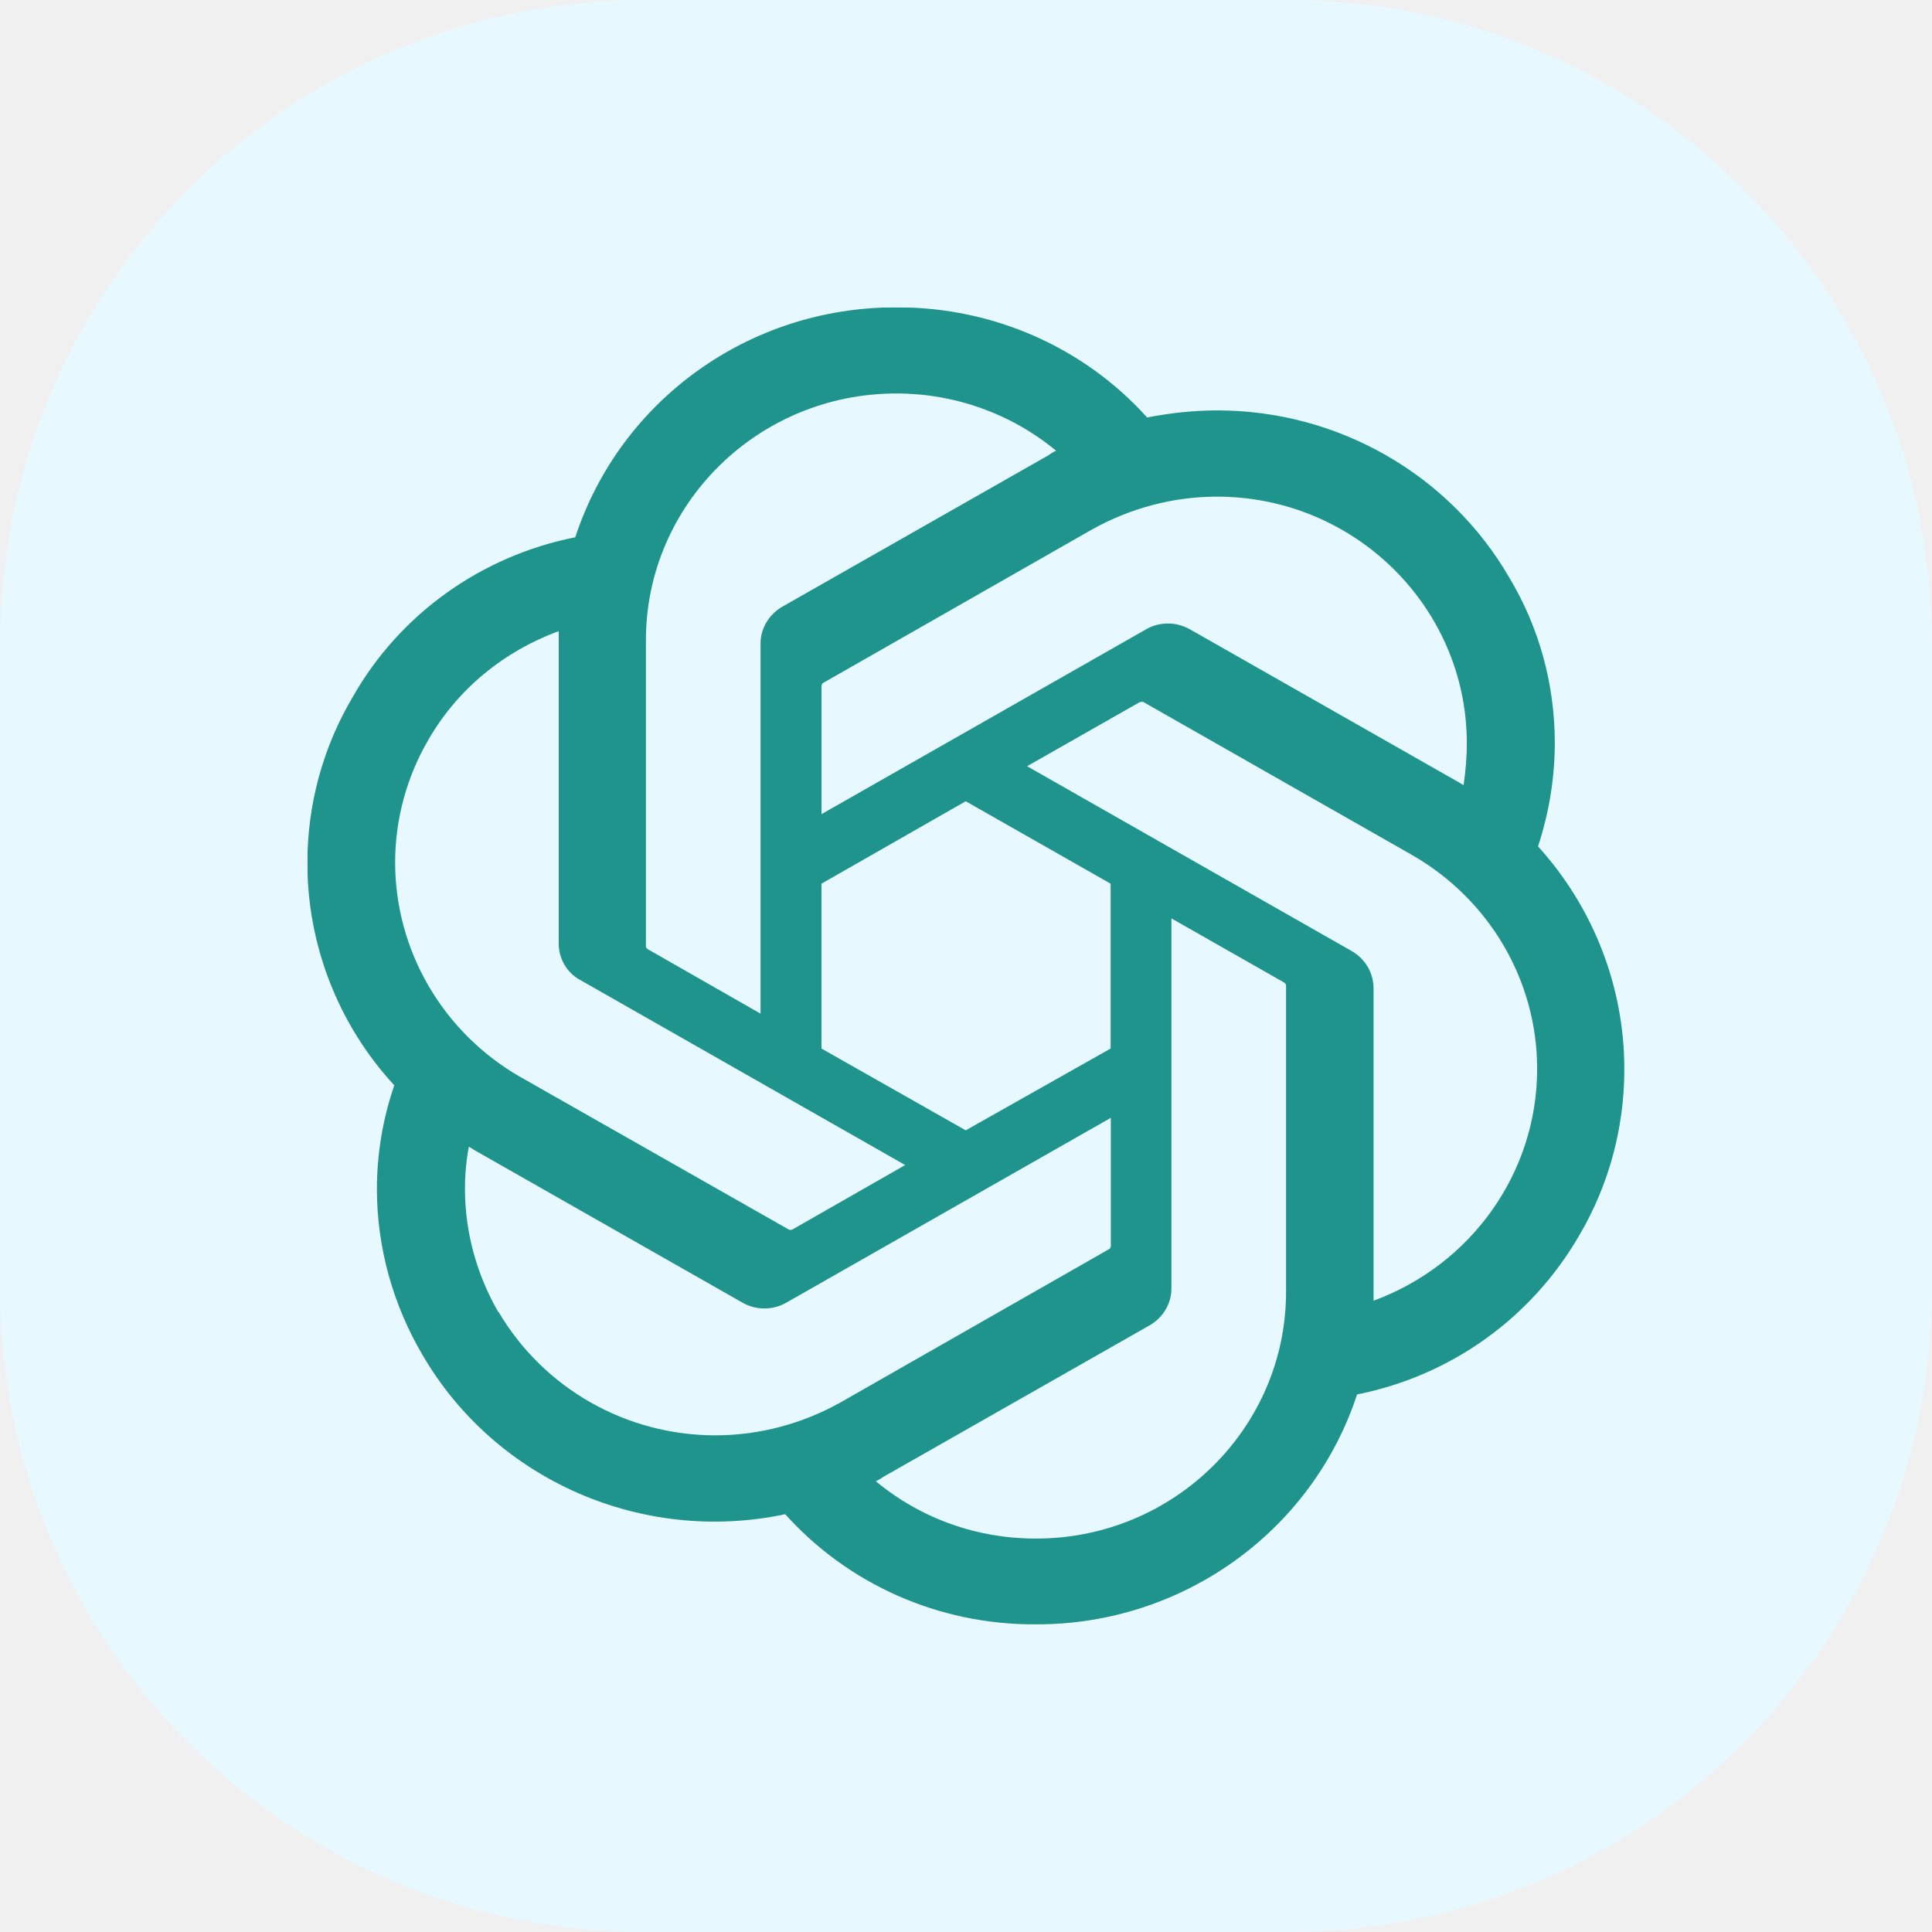
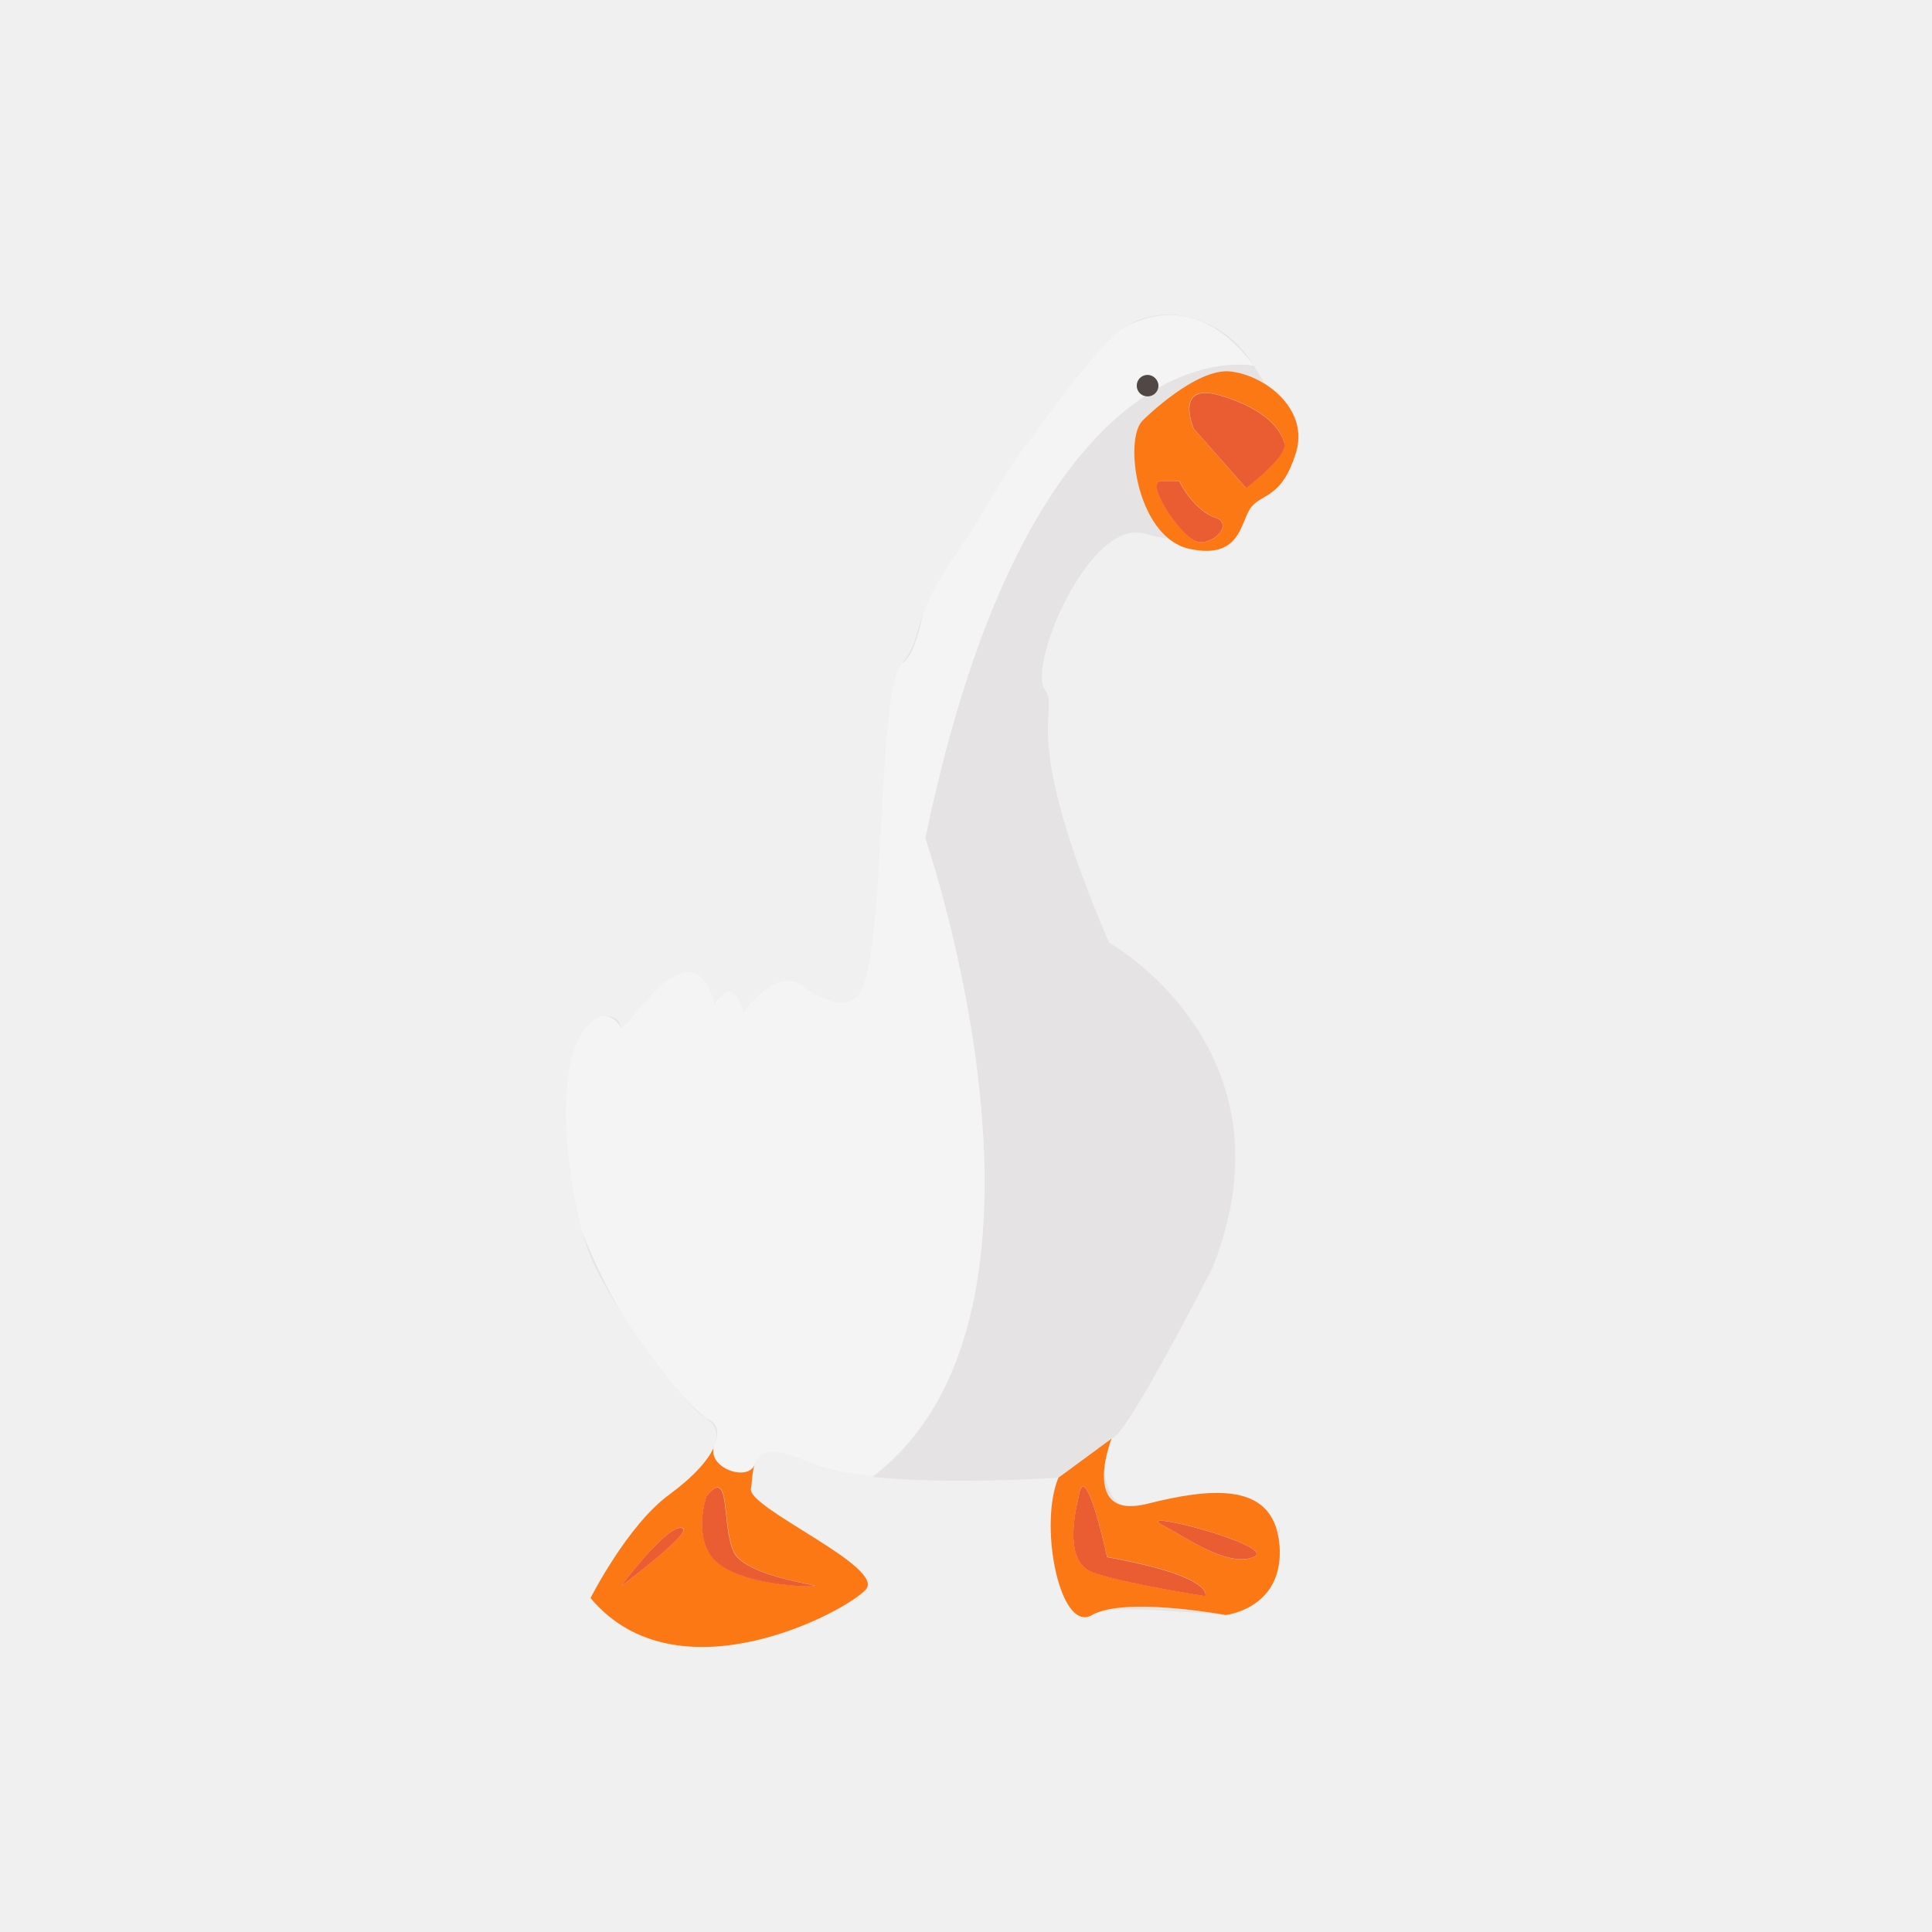
- <svg xmlns="http://www.w3.org/2000/svg" xmlns:xlink="http://www.w3.org/1999/xlink" width="30" height="30" fill="none" viewBox="0 0 30 30">
-   <defs>
-     <rect id="path_0" width="30" height="30" x="0" y="0" />
-     <rect id="path_1" width="20.455" height="20.455" x="0" y="0" />
-   </defs>
-   <g opacity="1" transform="translate(0 0) rotate(0 15 15)">
-     <rect width="30" height="30" x="0" y="0" fill="#E7F8FF" opacity="1" rx="10" transform="translate(0 0) rotate(0 15 15)" />
-     <mask id="bg-mask-0" fill="#fff">
-       <use xlink:href="#path_0" />
-     </mask>
-     <g mask="url(#bg-mask-0)">
-       <g opacity="1" transform="translate(4.772727 4.772727) rotate(0 10.22727 10.22727)">
-         <mask id="bg-mask-1" fill="#fff">
-           <use xlink:href="#path_1" />
-         </mask>
-         <g mask="url(#bg-mask-1)">
-           <path id="分组 1" fill-rule="evenodd" style="fill:#1f948c" d="M19.11 8.37L19.11 8.37C19.28 7.85 19.37 7.31 19.37 6.76C19.37 5.86 19.13 4.97 18.66 4.19C17.73 2.59 16 1.6 14.13 1.6C13.76 1.6 13.4 1.64 13.04 1.71C12.06 0.62 10.65 0 9.17 0L9.14 0L9.13 0C6.86 0 4.86 1.44 4.16 3.57C2.7 3.86 1.44 4.76 0.71 6.04C0.24 6.83 0 7.72 0 8.63C0 9.9 0.48 11.14 1.35 12.08C1.17 12.6 1.08 13.15 1.08 13.69C1.08 14.6 1.33 15.49 1.79 16.27C2.92 18.21 5.2 19.21 7.42 18.74C8.4 19.83 9.8 20.45 11.28 20.45L11.31 20.45L11.33 20.45C13.59 20.45 15.6 19.01 16.3 16.88C17.76 16.59 19.01 15.69 19.75 14.41C20.21 13.63 20.45 12.74 20.45 11.83C20.45 10.55 19.97 9.32 19.11 8.37Z M8.947 18.158C8.907 18.188 8.867 18.208 8.827 18.228C9.527 18.808 10.397 19.118 11.307 19.118L11.317 19.118C13.457 19.118 15.197 17.398 15.197 15.288L15.197 10.528C15.197 10.508 15.177 10.488 15.157 10.478L13.417 9.488L13.417 15.238C13.417 15.468 13.287 15.688 13.077 15.808L8.947 18.158Z M8.277 17.005L12.447 14.625C12.466 14.615 12.476 14.595 12.476 14.575L12.476 14.575L12.476 12.585L7.437 15.455C7.227 15.575 6.967 15.575 6.757 15.455L2.627 13.105C2.587 13.085 2.537 13.045 2.507 13.035C2.467 13.245 2.447 13.465 2.447 13.685C2.447 14.355 2.627 15.015 2.967 15.605L2.967 15.595C3.667 16.785 4.947 17.515 6.337 17.515C7.017 17.515 7.687 17.335 8.277 17.005Z M3.903 5.168C3.903 5.128 3.903 5.068 3.903 5.028C3.053 5.338 2.333 5.928 1.883 6.708L1.883 6.708C1.543 7.288 1.363 7.948 1.363 8.618C1.363 9.988 2.103 11.258 3.303 11.948L7.473 14.318C7.493 14.328 7.513 14.328 7.533 14.318L9.283 13.318L4.243 10.448C4.033 10.338 3.903 10.118 3.903 9.878L3.903 9.878L3.903 5.168Z M17.156 8.505L12.976 6.125C12.956 6.125 12.936 6.125 12.916 6.135L11.176 7.125L16.216 9.995C16.426 10.115 16.556 10.335 16.556 10.575C16.556 10.575 16.556 10.575 16.556 10.575L16.556 15.425C18.076 14.865 19.096 13.435 19.096 11.825C19.096 10.455 18.356 9.195 17.156 8.505Z M8.014 5.829C7.994 5.839 7.984 5.859 7.984 5.879L7.984 5.879L7.984 7.869L13.024 4.999C13.124 4.939 13.244 4.909 13.364 4.909C13.484 4.909 13.594 4.939 13.704 4.999L17.834 7.349C17.874 7.369 17.914 7.399 17.954 7.419L17.954 7.419C17.984 7.209 18.004 6.989 18.004 6.769C18.004 4.659 16.264 2.939 14.124 2.939C13.444 2.939 12.774 3.119 12.184 3.449L8.014 5.829Z M9.147 1.337C6.997 1.337 5.257 3.057 5.257 5.167L5.257 9.927C5.257 9.947 5.277 9.957 5.287 9.967L7.037 10.967L7.037 5.227L7.037 5.217C7.037 4.987 7.167 4.767 7.377 4.647L11.507 2.297C11.547 2.267 11.597 2.237 11.627 2.227C10.927 1.647 10.047 1.337 9.147 1.337Z M7.983 11.509L10.223 12.779L12.473 11.509L12.473 8.949L10.223 7.669L7.983 8.949L7.983 11.509Z" opacity="1" transform="translate(0 0) rotate(0 10.22727 10.22727)" />
-         </g>
-       </g>
-     </g>
-   </g>
+ <svg xmlns="http://www.w3.org/2000/svg" t="1725717895944" class="icon" viewBox="0 0 1024 1024" version="1.1" p-id="5615" width="30" height="30">
+   <path d="M664.5 193.8c-14.7-24.7-45.5-34.6-67.9-20.7 22.5-11.1 45.9-8.4 67.9 20.7zM329.1 544.6c-0.7-6.7-9.3-6.3-9.3-6.3-0.3 0.1-0.6 0.2-1 0.4 3.5-0.7 7 1.1 10.3 5.9zM489 326.2c-4 11.2-3.5 16.4-11.1 25.7 5.9-3.4 9.4-16.7 11.1-25.7zM313 665.9c3.5 8.3 9.2 18.6 15.8 29.1-6.8-11.7-13.6-25.3-19.8-40.9 1.3 4.6 2.7 8.6 4 11.8zM446.3 780.5c-3.8-0.8-8.2-1.8-12.8-3.2 3.8 1.2 8.1 2.3 12.8 3.2zM361.6 739.8c5.3 6 9.8 10.4 12.8 12.2 0 0-5-3.9-12.8-12.2zM341.3 531.8l7.6-8c-2.7 2.5-5.2 5.3-7.6 8zM304.6 555.4c1.3-3.3 2.7-6.1 4.2-8.5-1.6 2.4-3 5.3-4.2 8.5zM678.3 809.9c0-1.5-0.3-0.4-0.9 2.3 0.9 1.3 0.9 0.8 0.9-2.3zM578.9 856c-0.9 0.5-1.7 0.8-2.5 1 0.9 0 1.8-0.4 2.5-1zM677.4 812.2c-0.1-0.2-0.3-0.4-0.5-0.7 0.1 0.4 0.2 0.9 0.3 1.3 0.1-0.2 0.2-0.4 0.2-0.6zM657.6 853.9c-4.4 1.7-7.8 2.1-7.8 2.1 2.8 0.2 5.4-0.6 7.8-2.1z" fill="#E5E3E3" p-id="5616" />
+   <path d="M607.1 282.9c4.7 1.4 8.7 2.2 12.3 2.5-18.7-15.3-22.4-54.8-13.4-62.8 0 0 28.2-28.1 46.5-25.8 5.8 0.7 12.1 3 17.8 6.5-1.8-2.9-3.7-6.1-5.7-9.5 0 0-21.6-4.7-50.8 11.8-0.5 2.6-2.9 4.6-5.6 4.6-0.5 0-1-0.1-1.5-0.2-37.8 25-85.6 86.3-116.3 234.4 0 0 86.7 251.4-27.9 338.4 41.8 4.3 98.5 0.4 98.5 0.4l25.7-18.9c0.7-1.2 1.5-1.9 2.5-1.9 7.4 0 53.5-90.6 53.5-90.6 46-115.8-54.9-172.2-54.9-172.2-49-114.3-25.2-121.7-34.1-134.3-9-12.5 23.7-91.3 53.4-82.4zM608.3 797c-4.4 0.6-8.1 1.1-10.8 1.1-7.2 0-11.1-9.5-12.3-18.6-0.8 11 2.7 22.7 23.1 17.5zM583 854.2c12.8-3 47.7 0.5 66.7 1.8 0 0-46.4-8.6-66.7-1.8zM413.1 770.3c1.2 0.2 2.5 0.5 3.9 0.8h-0.1s-1.6-0.5-3.8-0.8z" fill="#E5E3E3" p-id="5617" />
+   <path d="M378.7 766.2c-2.9 7.6-11.5 16.8-24 26C332.5 808.4 313 847 313 847c45.9 54.9 135.2 7.4 145.9-4.5 10.7-11.9-62.6-43.1-60.9-53.4 0.7-3.9 0.6-9 2-12.9-3.6 9.6-25.9 1.6-21.3-10z m-49.6 74.5s24.2-32.2 32.2-31-32.2 31-32.2 31z m100.4 0c-12.5 0-42.4-3-52.1-15.5-9.7-12.5-2.9-32.2-2.9-32.2 13.2-16.7 7.8 15.4 14.5 29.5 6.6 14.2 53 18.2 40.5 18.2z" fill="#FC7815" p-id="5618" />
+   <path d="M374.4 752c5.3 3.2 6.5 8.1 4.3 13.9 5-11.6-4.3-13.9-4.3-13.9z" fill="#E5E3E3" p-id="5619" />
+   <path d="M490.4 444.3c30.7-148 78.5-209.3 116.3-234.4-2.5-0.6-4.3-2.9-4.3-5.5 0-3.2 2.6-5.7 5.7-5.7 3.2 0 5.7 2.6 5.7 5.7 0 0.4 0 0.8-0.1 1.2 29.2-16.5 50.8-11.8 50.8-11.8-22-29.1-45.5-31.8-67.9-20.7-3.2 2-6.2 4.4-8.9 7.3-22.3 23.8-37.1 47.5-44.5 56.4-7.4 8.9-29 46-29 46-15.7 21.6-21.9 34.4-25.2 43.3-1.7 9-5.3 22.3-11.1 25.7-13.7 16.7-7.9 155.7-22.7 175.2-8.4 11.1-27.4-2.6-27.4-2.6C412.2 509.2 394 537 394 537c-5.2-22.3-15.2-4.5-15.2-4.5-6.4-24.2-19-18.9-29.9-8.9l-7.6 8c-6.9 7.9-12 15.2-12.2 12.8-3.2-4.7-6.8-6.5-10.3-6-4 1.6-7.3 4.4-9.9 8.3-1.5 2.4-2.9 5.3-4.2 8.5-9.3 25.5-3.3 71.9 4.3 98.6 6.2 15.6 13 29.2 19.8 40.9 10.3 16.4 22.9 33.5 32.9 44.8 7.7 8.3 12.8 12.2 12.8 12.2s9.3 2.2 4.3 13.9c0 0.1 0 0.1-0.1 0.2-4.6 11.6 17.7 19.6 21.3 10.1 1.5-4.3 4.9-7.2 13-6 2.2 0.3 3.9 0.8 3.9 0.8h0.1c3.3 0.9 7.2 2.3 11.8 4.3 1.4 0.6 3 1.2 4.7 1.8 4.6 1.4 9 2.4 12.8 3.2 5 0.9 10.5 1.7 16.2 2.3 114.6-86.6 27.9-338 27.9-338z" fill="#F4F4F4" p-id="5620" />
+   <path d="M605.9 222.6c-9 8-5.3 47.5 13.4 62.8 3.2 2.6 6.9 4.6 11.1 5.5 28.2 6.1 26.9-15.5 33.1-22.5 6.1-7 15.9-4.7 23.3-28.1 5-16-4.3-29.3-16.5-36.9-5.7-3.5-12-5.8-17.8-6.5-18.4-2.4-46.6 25.7-46.6 25.7z m27.2 63.9c-8.6-4.3-26.7-31.5-17.3-31.5h9.4c0.8 2.3 8.7 16.1 19.1 19.4 10.3 3.3-2.6 16.3-11.2 12.1z m27.3-27.9l-27.8-31.5s-10.7-24.9 14-17.6c24.7 7.3 32.6 18.5 34.1 25.5 1.6 7.2-20.3 23.6-20.3 23.6zM561 783.2c-10.1 23.9-0.3 77.1 15.3 73.8 0.8-0.2 1.7-0.5 2.5-1 1.2-0.7 2.6-1.3 4.2-1.8 20.3-6.8 66.7 1.8 66.7 1.8s3.4-0.4 7.8-2.1c9-3.4 22.2-12.3 20.7-34.5-0.2-2.4-0.5-4.5-1-6.6-0.1-0.5-0.2-0.9-0.3-1.3-6.6-25-35.4-22.9-68.6-14.5-20.5 5.2-23.9-6.4-23.1-17.6 0.7-8.6 4-17 4-17l-2.5 1.9-25.7 18.9z m56.6 26c-22.3-11.3 60.6 10.2 46.9 16-13.6 5.9-36.2-10.6-46.9-16z m-30.8 16c57.9 10.5 52 20.7 52 20.7s-43.1-6.7-59.7-12.6c-16.6-5.9-7.9-36.6-7.4-40.3 3.5-21.6 15.1 32.2 15.1 32.2z" fill="#FC7815" p-id="5621" />
+   <path d="M608.2 198.7c-3.2 0-5.7 2.6-5.7 5.7 0 2.7 1.8 4.9 4.3 5.5 0.5 0.1 0.9 0.2 1.5 0.2 2.8 0 5.1-2 5.6-4.6 0.1-0.4 0.1-0.8 0.1-1.2-0.1-3-2.7-5.6-5.8-5.6z" fill="#514744" p-id="5622" />
+   <path d="M644.2 274.4c-10.4-3.3-18.3-17.1-19.1-19.4h-9.4c-9.4 0 8.7 27.3 17.3 31.5 8.7 4.2 21.6-8.8 11.2-12.1zM646.7 209.6c-24.7-7.3-14 17.6-14 17.6l27.8 31.5s21.9-16.5 20.3-23.5c-1.6-7.1-9.5-18.3-34.1-25.6zM361.2 809.8c-8-1.3-32.2 31-32.2 31s40.3-29.8 32.2-31zM388.9 822.6c-6.7-14.1-1.3-46.2-14.5-29.5 0 0-6.8 19.7 2.9 32.2 9.7 12.5 39.6 15.5 52.1 15.5 12.6-0.1-33.8-4.1-40.5-18.2zM571.7 793.1c-0.6 3.6-9.3 34.3 7.4 40.3 16.6 5.9 59.7 12.6 59.7 12.6s5.9-10.2-52-20.7c0-0.1-11.6-53.9-15.1-32.2zM617.6 809.2c10.6 5.4 33.2 21.8 46.9 16 13.7-5.8-69.2-27.2-46.9-16z" fill="#EA5D32" p-id="5623" />
</svg>
